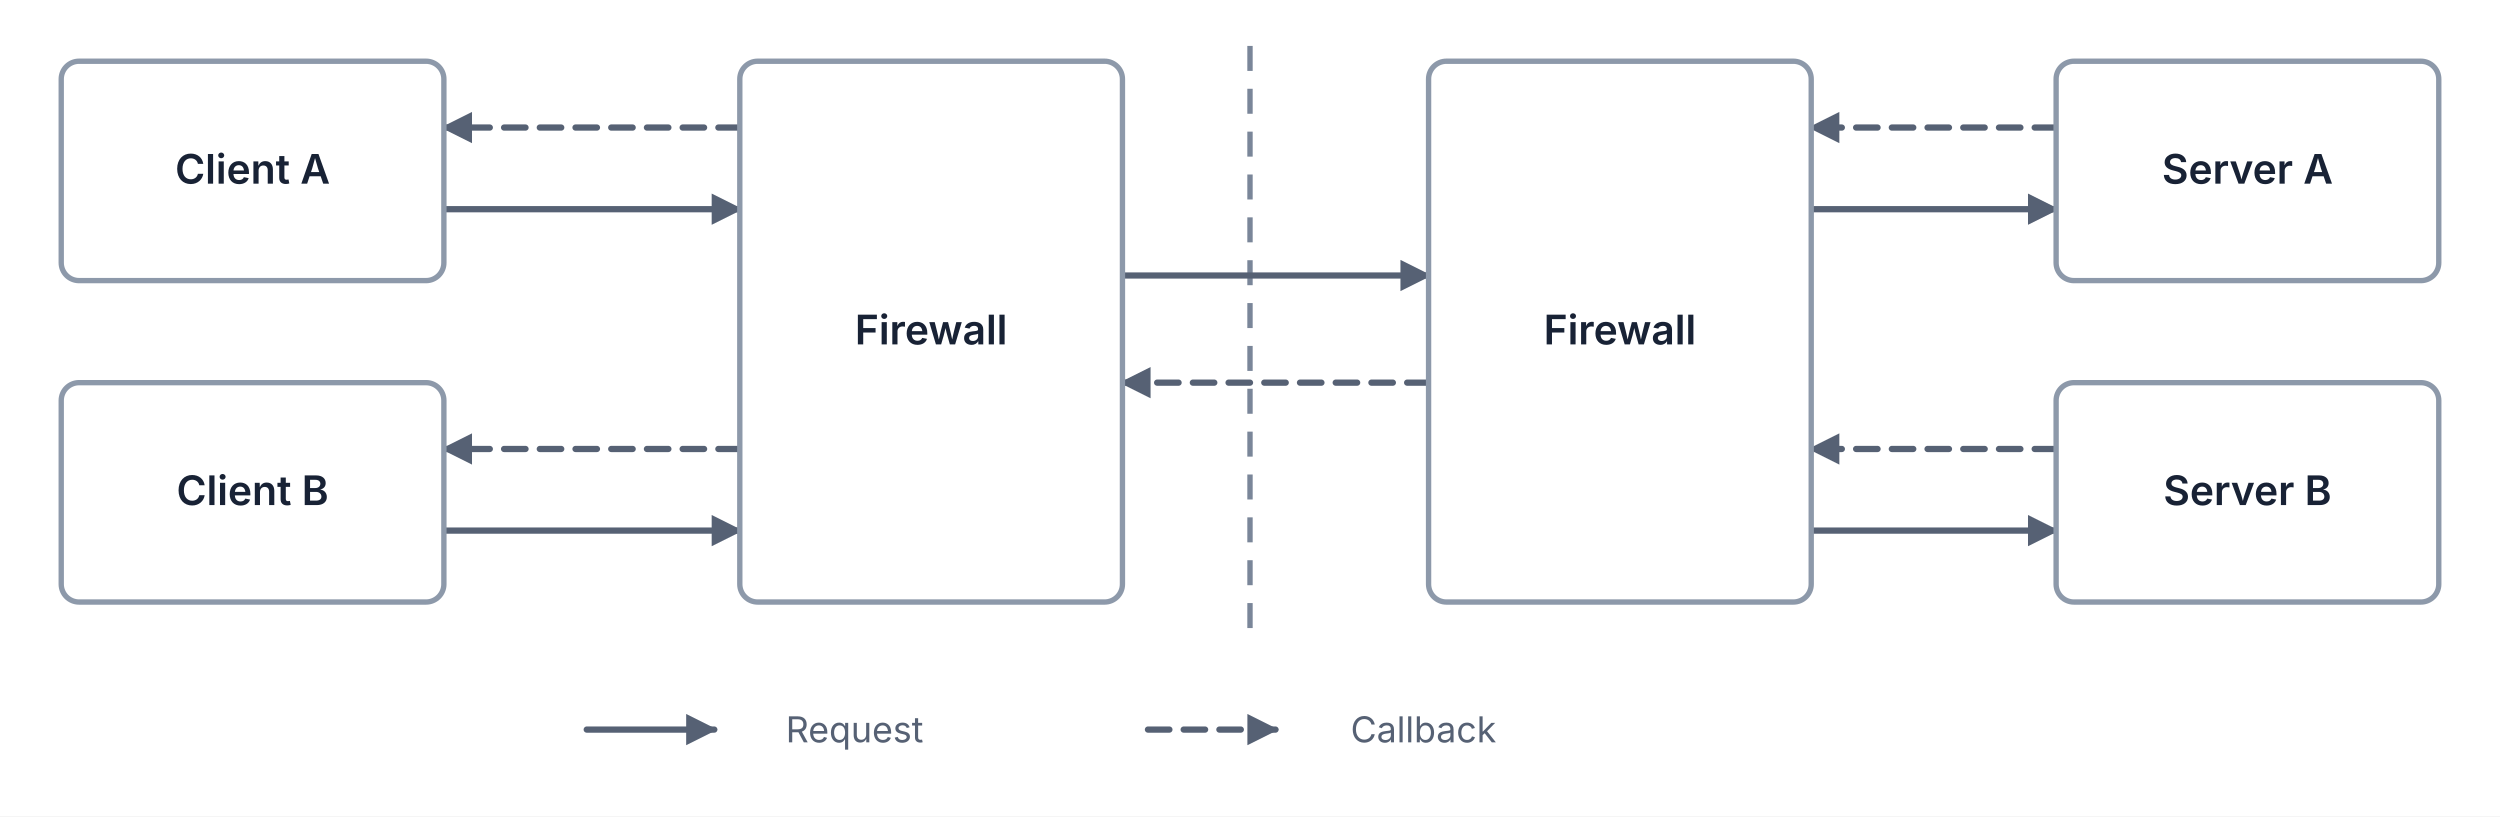
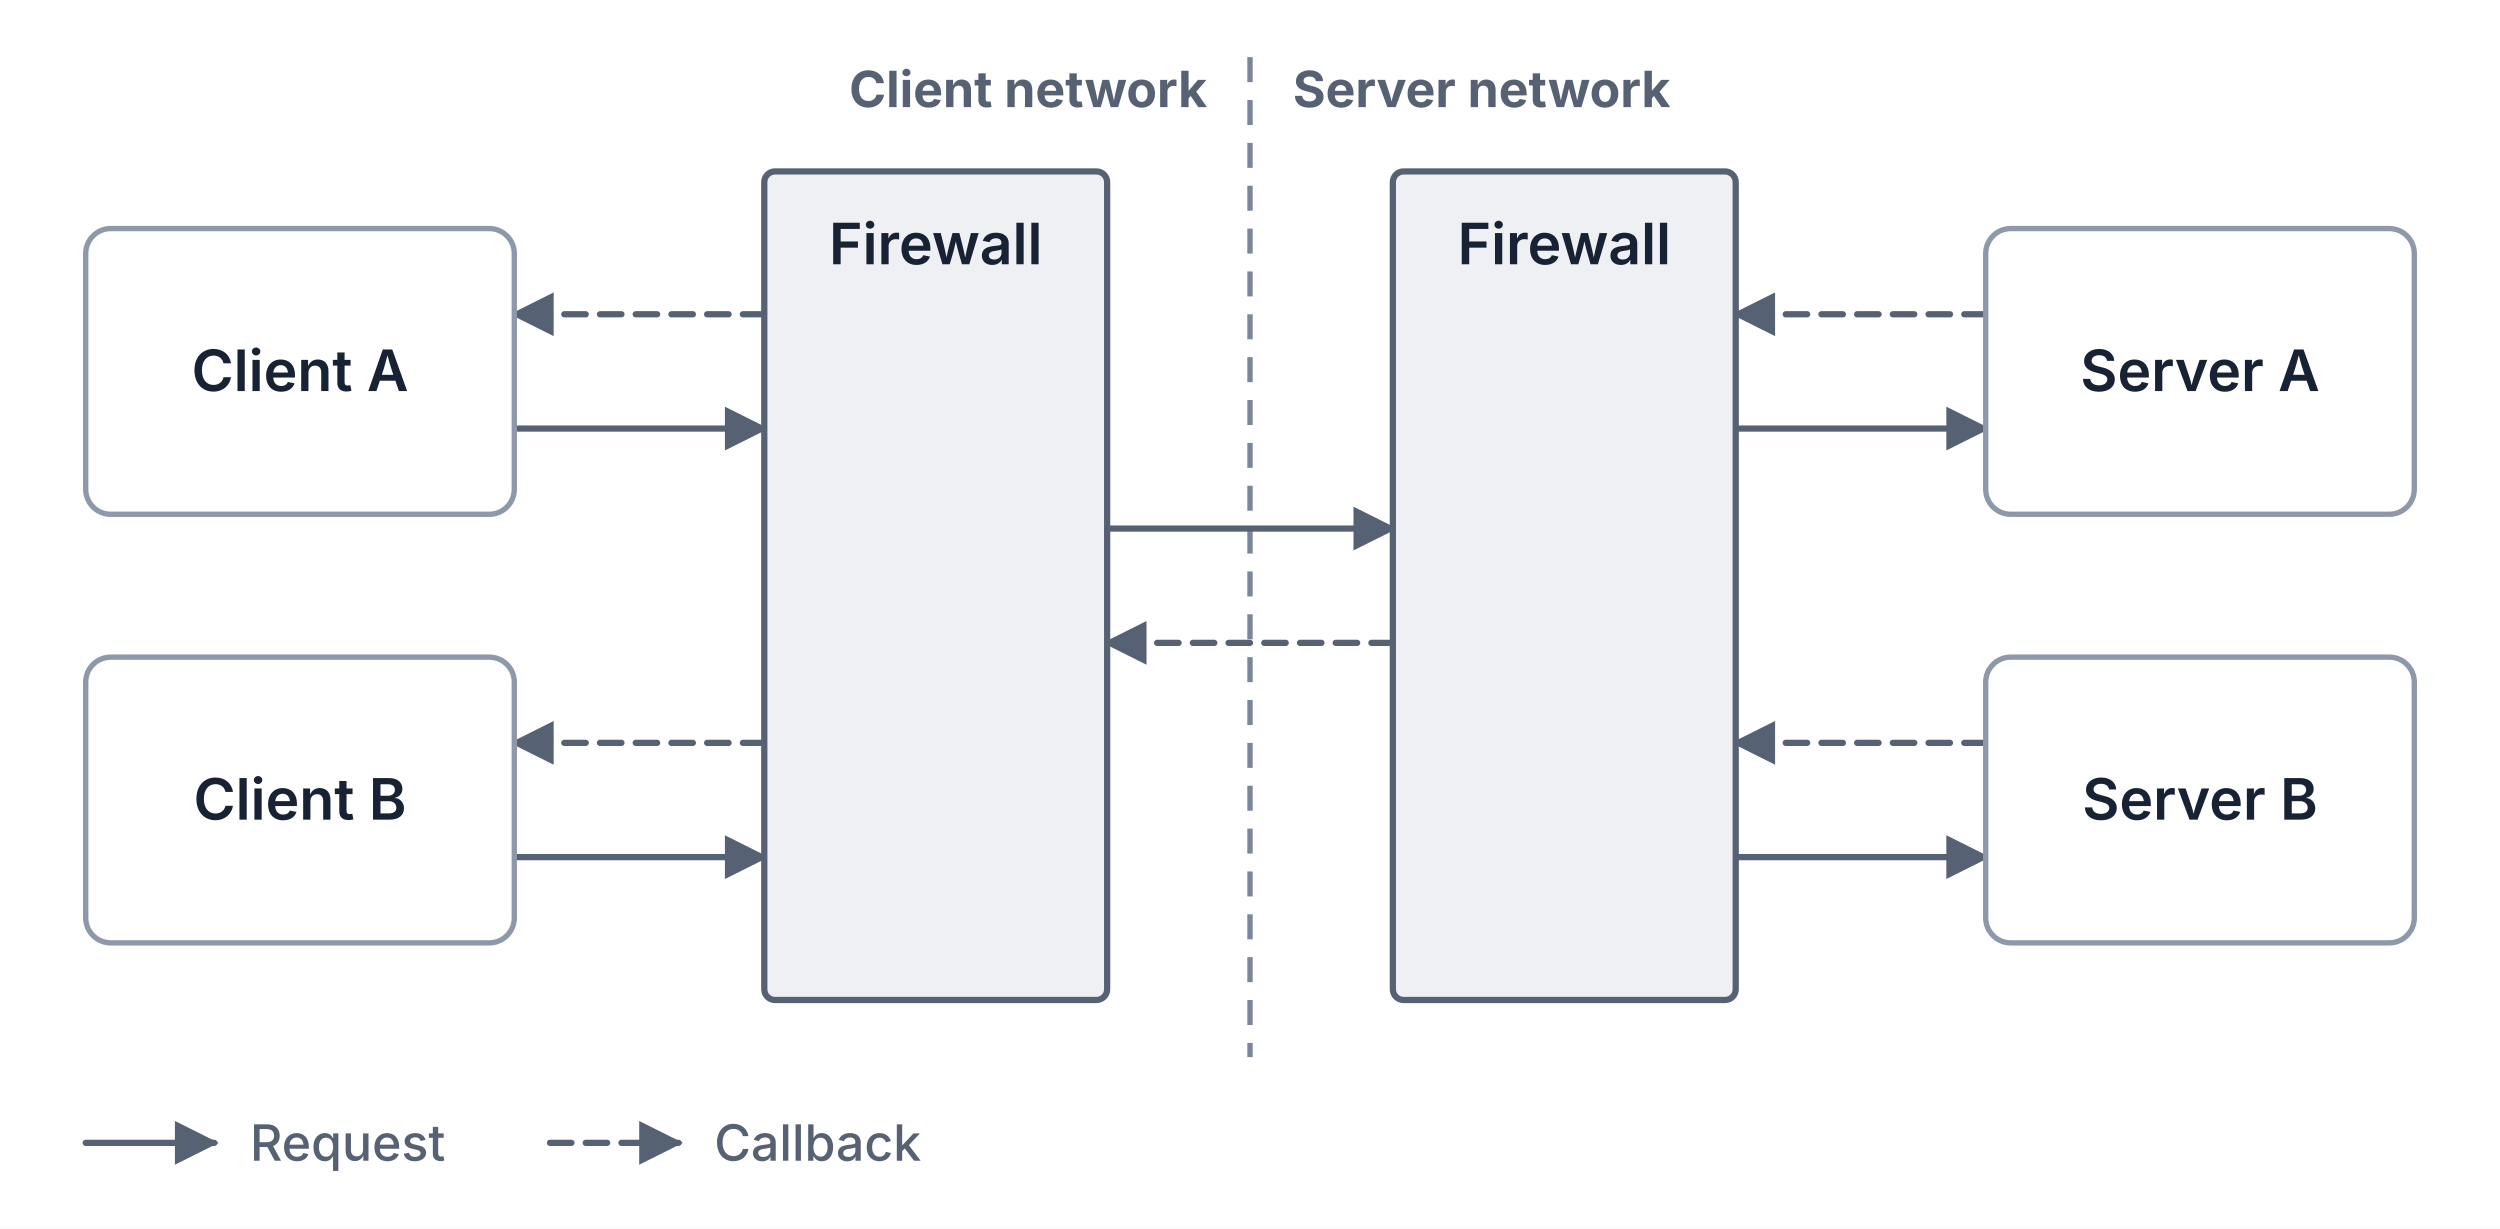
- <svg xmlns="http://www.w3.org/2000/svg" width="700" height="228.57" viewBox="0 0 980 320" role="img" aria-labelledby="title description">
+ <svg xmlns="http://www.w3.org/2000/svg" width="700" height="344" viewBox="0 0 700 344" role="img" aria-labelledby="title description">
  <defs>
    <marker id="arrow" viewBox="0 0 8 8" refX="7.2" refY="4" markerWidth="7" markerHeight="7" orient="auto-start-reverse">
      <path d="M 0 0 L 8 4 L 0 8 Z" fill="#566174" />
    </marker>
  </defs>
  <style>
    text {
      fill: #182235;
      font-family: Inter, ui-sans-serif, system-ui, -apple-system, BlinkMacSystemFont, "Segoe UI", sans-serif;
    }
    .label {
      font-size: 16px;
      font-weight: 600;
      text-anchor: middle;
    }
-     .annotation {
+     .zone-label {
      fill: #566174;
      font-size: 14px;
-       text-anchor: middle;
+       font-weight: 650;
+     }
+     .legend-label {
+       fill: #566174;
+       font-size: 14px;
+       font-weight: 500;
    }
    .application {
      fill: #ffffff;
      stroke: #8d99aa;
      stroke-width: 1.5;
+     }
+     .firewall {
+       fill: #eef0f3;
+       stroke: #566174;
+       stroke-width: 1.75;
    }
    .network-boundary {
      fill: none;
      stroke: #7a8699;
      stroke-width: 1.5;
      stroke-dasharray: 7 5;
    }
    .connector {
      fill: none;
      stroke: #566174;
      stroke-width: 1.75;
      stroke-linecap: round;
      stroke-linejoin: round;
    }
    .one-way {
      marker-end: url(#arrow);
    }
    .callback {
      stroke-dasharray: 6 4;
      marker-end: url(#arrow);
    }
  </style>
-   <rect width="980" height="320" fill="#ffffff" />
+   <rect width="700" height="344" fill="#ffffff" />
  <g id="boundaries" aria-hidden="true">
-     <path class="network-boundary" d="M 490 18 V 250" vector-effect="non-scaling-stroke" />
+     <path class="network-boundary" d="M 350 16 V 296" vector-effect="non-scaling-stroke" />
  </g>
  <g id="connectors" aria-hidden="true">
-     <path class="connector one-way" d="M 174 82 L 290 82" vector-effect="non-scaling-stroke" />
-     <path class="connector callback" d="M 290 50 L 174 50" vector-effect="non-scaling-stroke" />
-     <path class="connector one-way" d="M 710 82 L 806 82" vector-effect="non-scaling-stroke" />
-     <path class="connector callback" d="M 806 50 L 710 50" vector-effect="non-scaling-stroke" />
-     <path class="connector one-way" d="M 174 208 L 290 208" vector-effect="non-scaling-stroke" />
-     <path class="connector callback" d="M 290 176 L 174 176" vector-effect="non-scaling-stroke" />
-     <path class="connector one-way" d="M 710 208 L 806 208" vector-effect="non-scaling-stroke" />
-     <path class="connector callback" d="M 806 176 L 710 176" vector-effect="non-scaling-stroke" />
-     <path class="connector one-way" d="M 440 108 L 560 108" vector-effect="non-scaling-stroke" />
-     <path class="connector callback" d="M 560 150 L 440 150" vector-effect="non-scaling-stroke" />
-     <path class="connector one-way" d="M 230 286 L 280 286" vector-effect="non-scaling-stroke" />
-     <path class="connector callback" d="M 450 286 L 500 286" vector-effect="non-scaling-stroke" />
+     <path class="connector callback" d="M 214 88 H 144" vector-effect="non-scaling-stroke" />
+     <path class="connector one-way" d="M 144 120 H 214" vector-effect="non-scaling-stroke" />
+     <path class="connector callback" d="M 556 88 H 486" vector-effect="non-scaling-stroke" />
+     <path class="connector one-way" d="M 486 120 H 556" vector-effect="non-scaling-stroke" />
+     <path class="connector callback" d="M 214 208 H 144" vector-effect="non-scaling-stroke" />
+     <path class="connector one-way" d="M 144 240 H 214" vector-effect="non-scaling-stroke" />
+     <path class="connector callback" d="M 556 208 H 486" vector-effect="non-scaling-stroke" />
+     <path class="connector one-way" d="M 486 240 H 556" vector-effect="non-scaling-stroke" />
+     <path class="connector one-way" d="M 310 148 H 390" vector-effect="non-scaling-stroke" />
+     <path class="connector callback" d="M 390 180 H 310" vector-effect="non-scaling-stroke" />
  </g>
  <g id="components" aria-hidden="true">
-     <rect class="application" x="24" y="24" width="150" height="86" rx="7" vector-effect="non-scaling-stroke" />
-     <rect class="application" x="806" y="24" width="150" height="86" rx="7" vector-effect="non-scaling-stroke" />
-     <rect class="application" x="24" y="150" width="150" height="86" rx="7" vector-effect="non-scaling-stroke" />
-     <rect class="application" x="806" y="150" width="150" height="86" rx="7" vector-effect="non-scaling-stroke" />
-     <rect class="application" x="290" y="24" width="150" height="212" rx="7" vector-effect="non-scaling-stroke" />
-     <rect class="application" x="560" y="24" width="150" height="212" rx="7" vector-effect="non-scaling-stroke" />
+     <rect class="application" x="24" y="64" width="120" height="80" rx="7" vector-effect="non-scaling-stroke" />
+     <rect class="application" x="24" y="184" width="120" height="80" rx="7" vector-effect="non-scaling-stroke" />
+     <rect class="firewall" x="214" y="48" width="96" height="232" rx="3" vector-effect="non-scaling-stroke" />
+     <rect class="firewall" x="390" y="48" width="96" height="232" rx="3" vector-effect="non-scaling-stroke" />
+     <rect class="application" x="556" y="64" width="120" height="80" rx="7" vector-effect="non-scaling-stroke" />
+     <rect class="application" x="556" y="184" width="120" height="80" rx="7" vector-effect="non-scaling-stroke" />
  </g>
  <g id="labels">
-     <text class="label" x="99.0" y="72.0">Client A</text>
-     <text class="label" x="881.0" y="72.0">Server A</text>
-     <text class="label" x="99.0" y="198.0">Client B</text>
-     <text class="label" x="881.0" y="198.0">Server B</text>
-     <text class="label" x="365.0" y="135.0">Firewall</text>
-     <text class="label" x="635.0" y="135.0">Firewall</text>
-     <text class="annotation" x="335" y="291">Request</text>
-     <text class="annotation" x="558" y="291">Callback</text>
+     <text class="zone-label" x="338" y="30" text-anchor="end">Client network</text>
+     <text class="zone-label" x="362" y="30">Server network</text>
+     <text class="label" x="84" y="109.5">Client A</text>
+     <text class="label" x="84" y="229.5">Client B</text>
+     <text class="label" x="262" y="74">Firewall</text>
+     <text class="label" x="438" y="74">Firewall</text>
+     <text class="label" x="616" y="109.5">Server A</text>
+     <text class="label" x="616" y="229.5">Server B</text>
+     <path class="connector one-way" d="M 24 320 H 60" vector-effect="non-scaling-stroke" />
+     <text class="legend-label" x="70" y="325">Request</text>
+     <path class="connector callback" d="M 154 320 H 190" vector-effect="non-scaling-stroke" />
+     <text class="legend-label" x="200" y="325">Callback</text>
  </g>
</svg>
